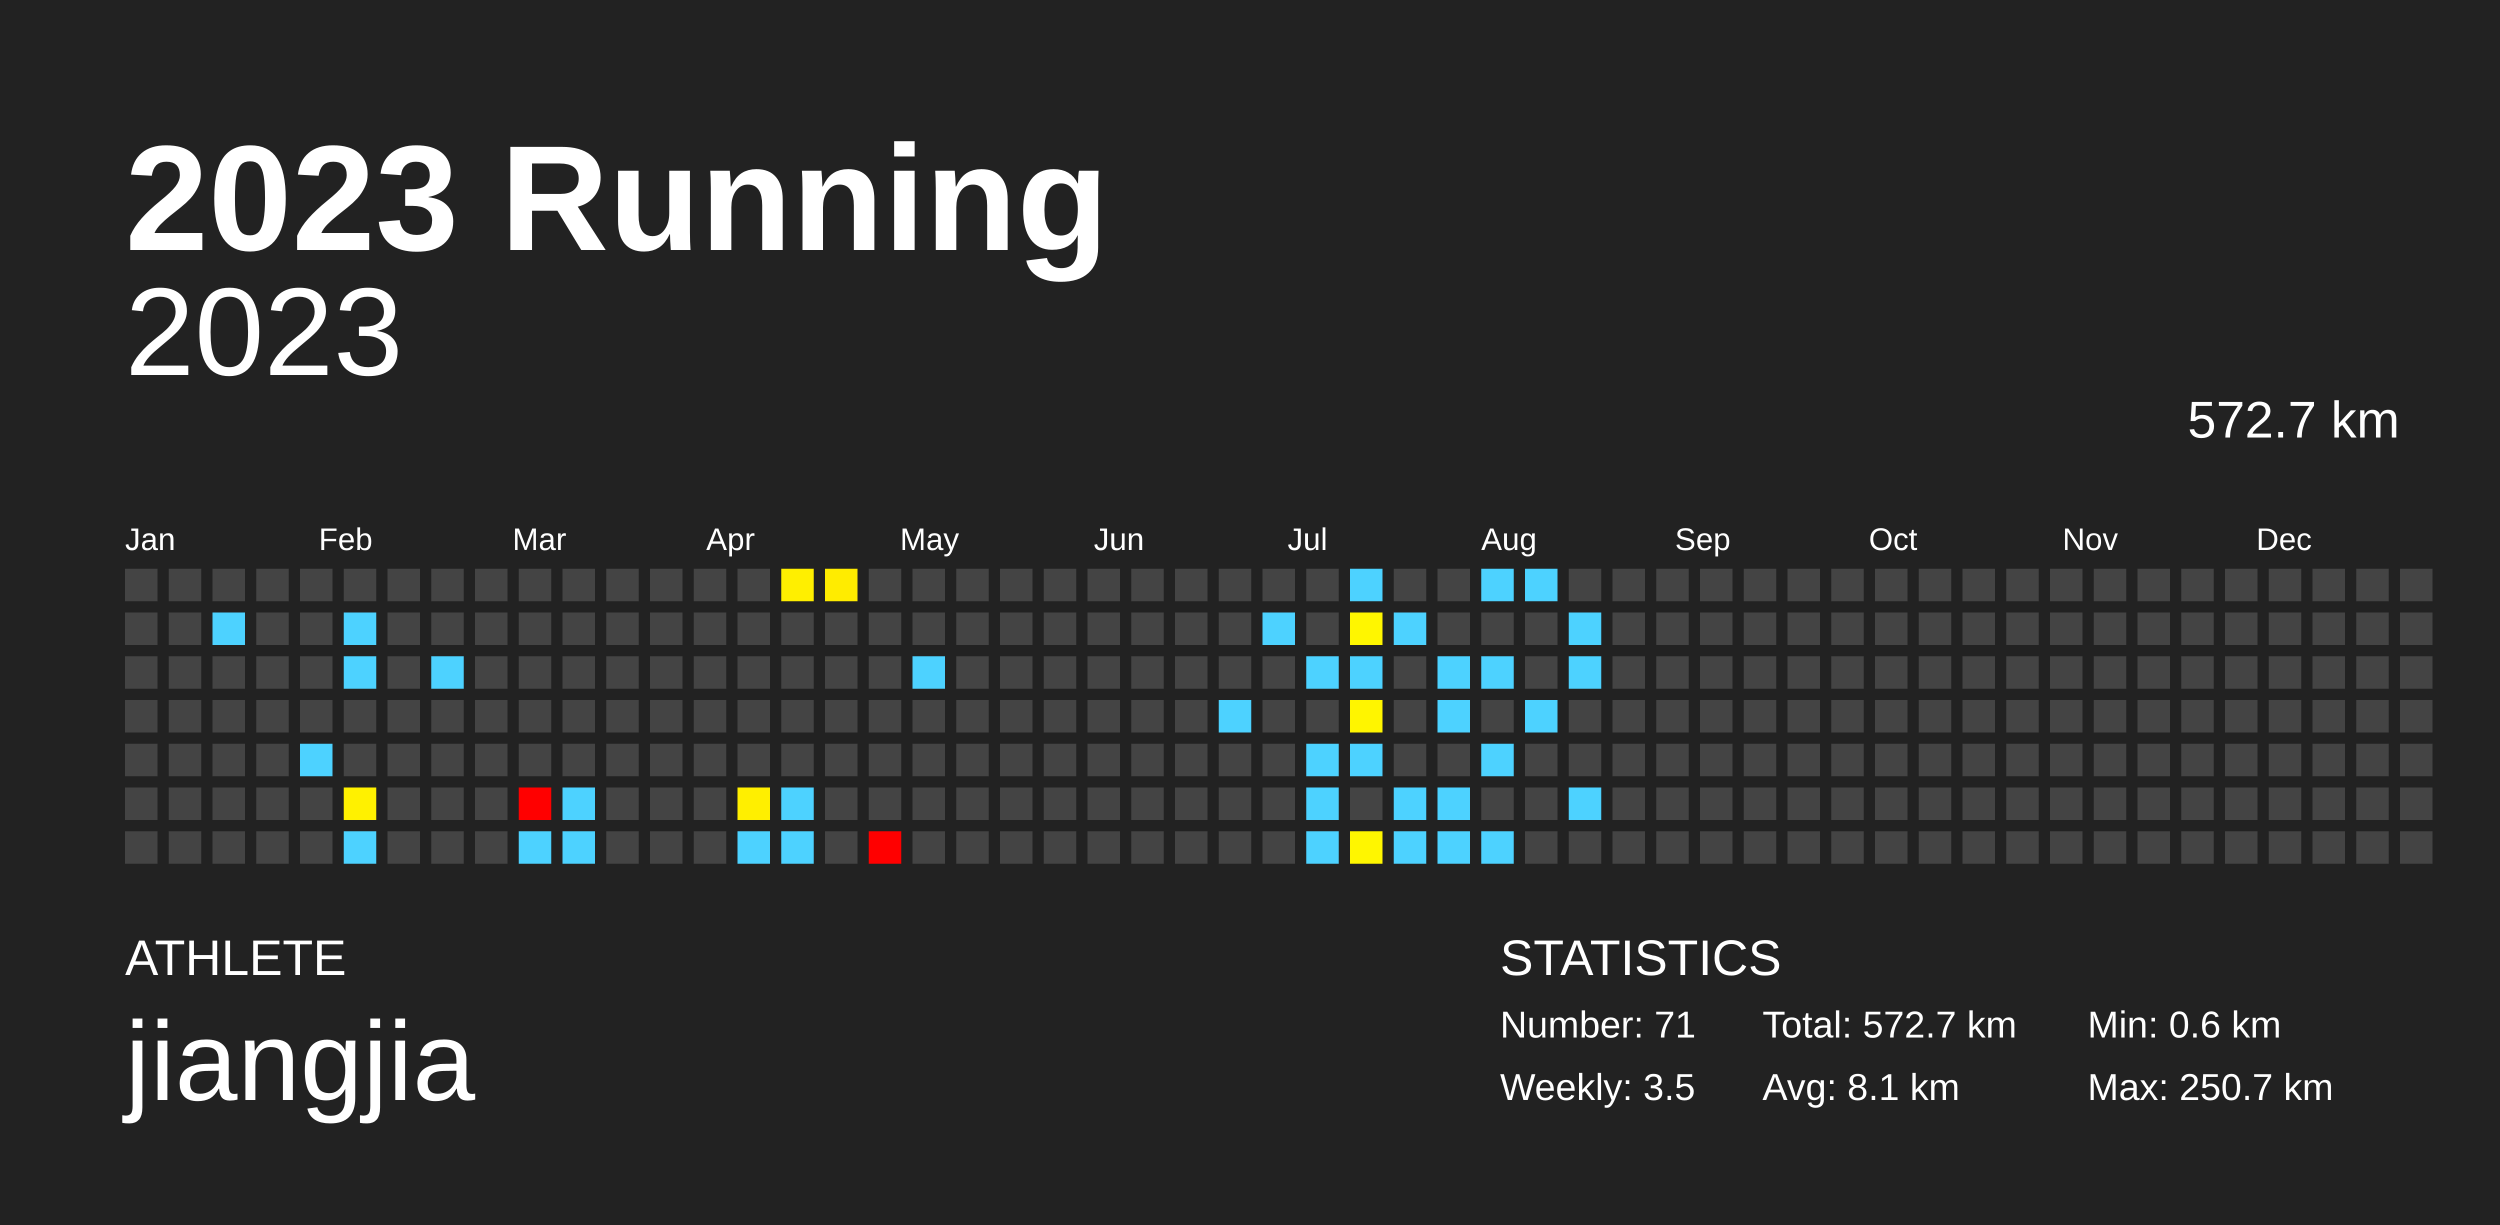
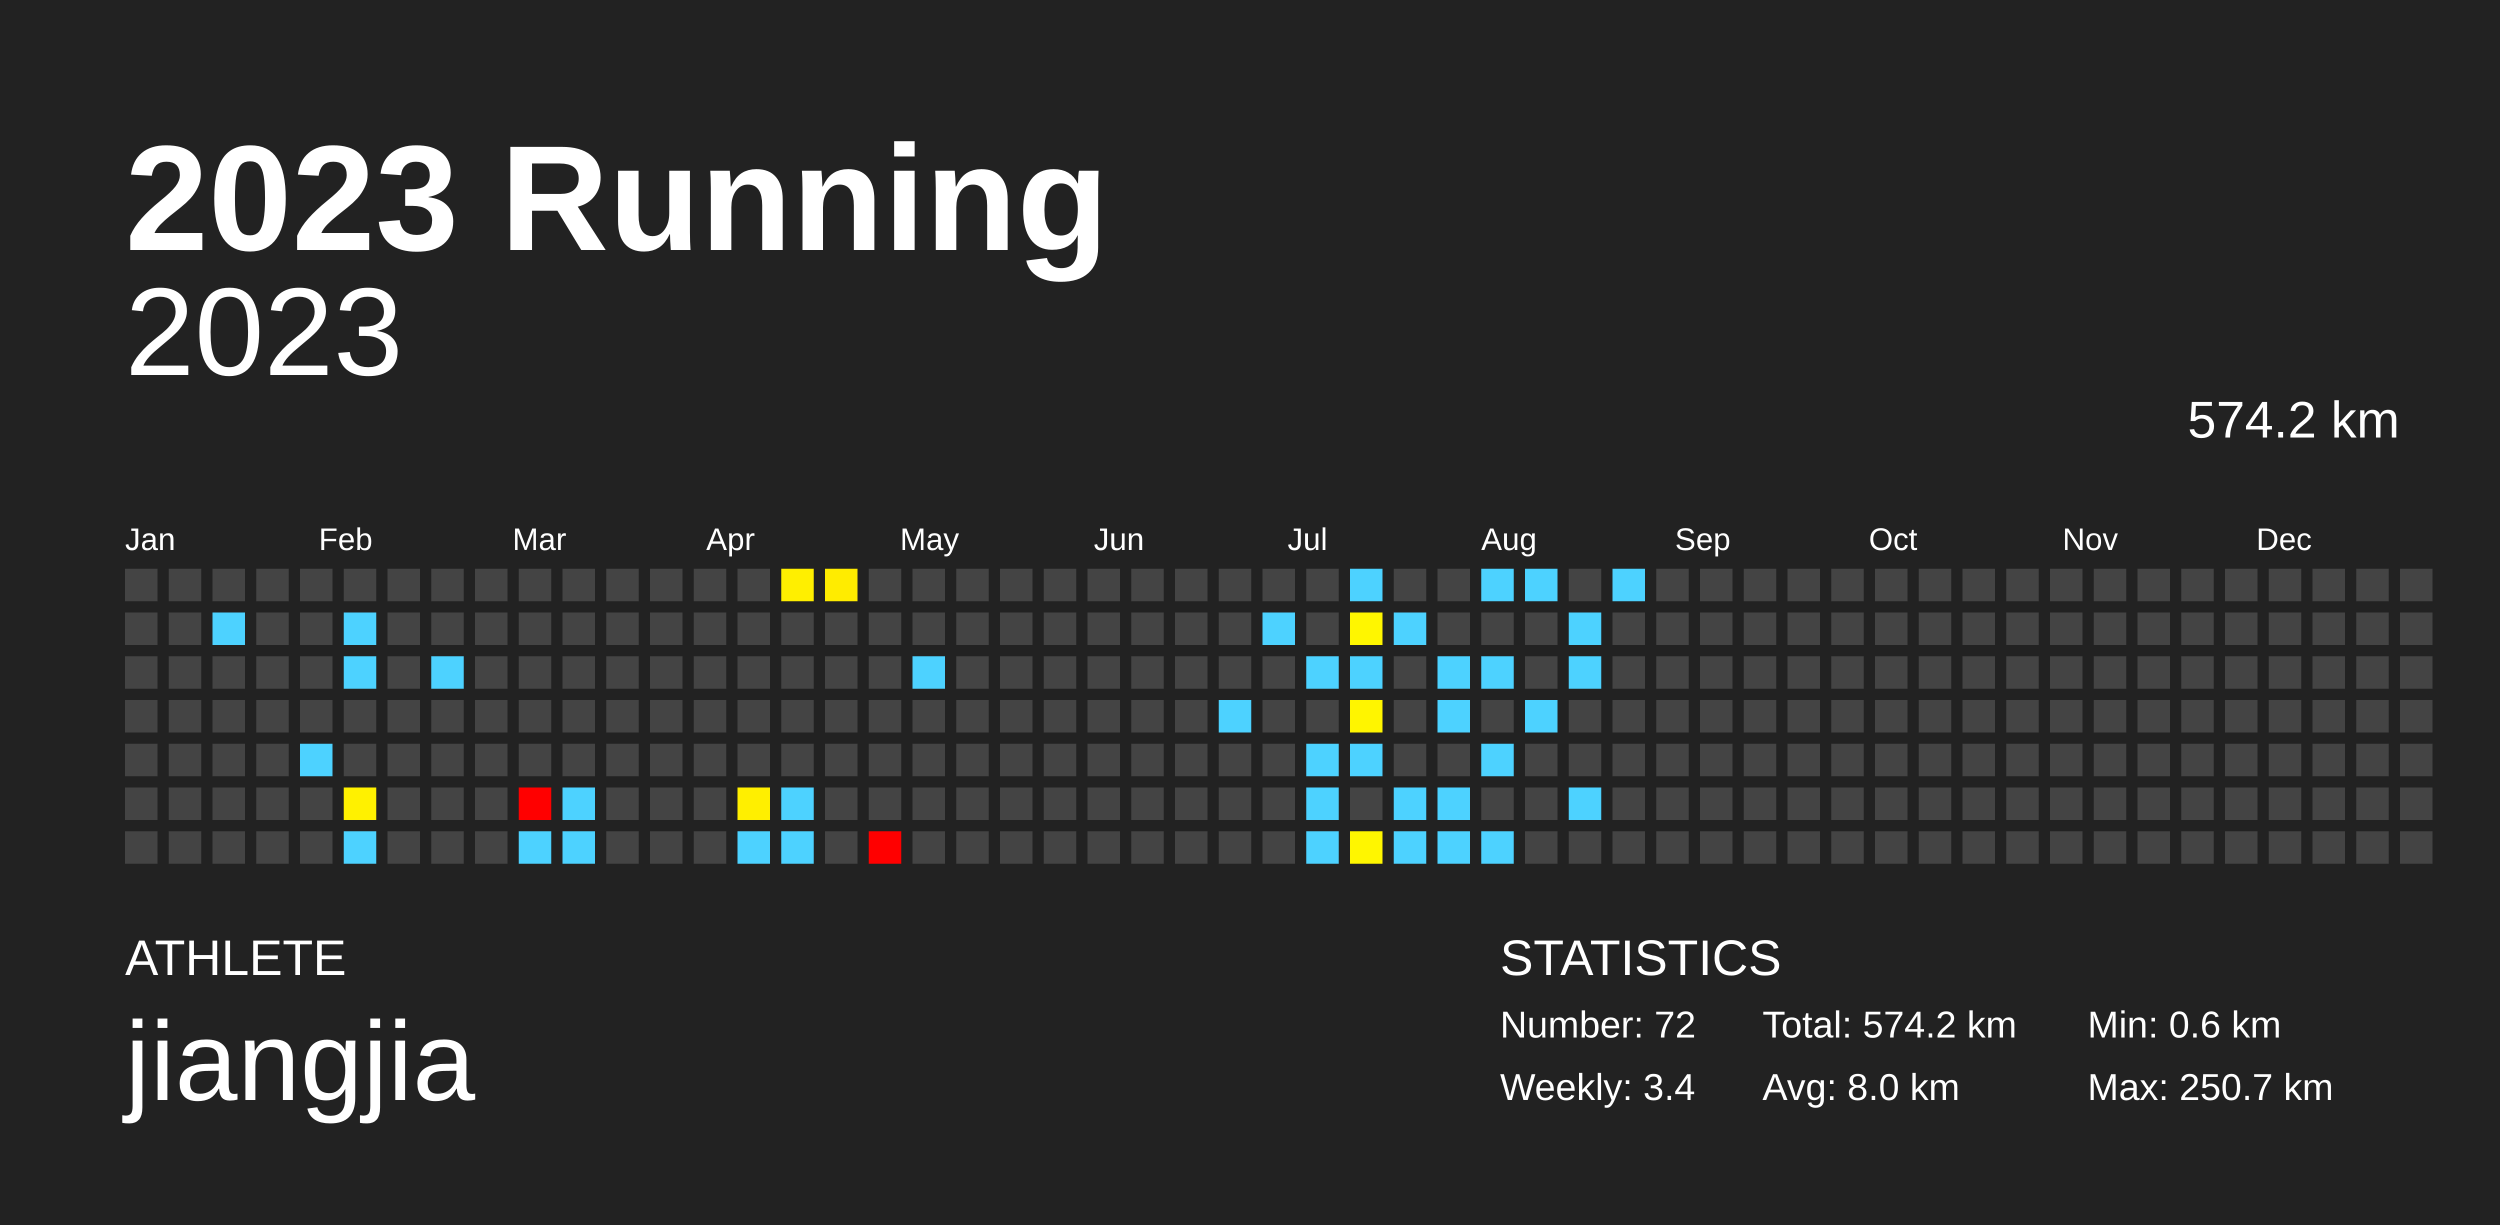
<svg xmlns="http://www.w3.org/2000/svg" baseProfile="full" height="98mm" version="1.1" viewBox="0,0,200,98" width="200mm">
  <defs />
  <rect fill="#222222" height="98" width="200" x="0" y="0" />
  <text fill="#FFFFFF" style="font-size:12px; font-family:Arial; font-weight:bold;" x="10" y="20">2023 Running</text>
  <text fill="#FFFFFF" style="font-size:4px; font-family:Arial" x="10" y="78">ATHLETE</text>
  <text fill="#FFFFFF" style="font-size:9px; font-family:Arial" x="10" y="88">jiangjia</text>
  <text fill="#FFFFFF" style="font-size:4px; font-family:Arial" x="120" y="78">STATISTICS</text>
-   <text fill="#FFFFFF" style="font-size:3px; font-family:Arial" x="120" y="83">Number: 71</text>
-   <text fill="#FFFFFF" style="font-size:3px; font-family:Arial" x="120" y="88">Weekly: 3.5</text>
-   <text fill="#FFFFFF" style="font-size:3px; font-family:Arial" x="141" y="83">Total: 572.7 km</text>
-   <text fill="#FFFFFF" style="font-size:3px; font-family:Arial" x="141" y="88">Avg: 8.1 km</text>
+   <text fill="#FFFFFF" style="font-size:3px; font-family:Arial" x="120" y="83">Number: 72</text>
+   <text fill="#FFFFFF" style="font-size:3px; font-family:Arial" x="120" y="88">Weekly: 3.4</text>
+   <text fill="#FFFFFF" style="font-size:3px; font-family:Arial" x="141" y="83">Total: 574.2 km</text>
+   <text fill="#FFFFFF" style="font-size:3px; font-family:Arial" x="141" y="88">Avg: 8.0 km</text>
  <text fill="#FFFFFF" style="font-size:3px; font-family:Arial" x="167" y="83">Min: 0.6 km</text>
  <text fill="#FFFFFF" style="font-size:3px; font-family:Arial" x="167" y="88">Max: 250.7 km</text>
  <text alignment-baseline="hanging" fill="#FFFFFF" style="font-size:10.0px; font-family:Arial;" x="10" y="30">2023</text>
-   <text alignment-baseline="hanging" fill="#FFFFFF" style="font-size:4.125px; font-family:Arial;" x="175" y="35">572.7 km</text>
+   <text alignment-baseline="hanging" fill="#FFFFFF" style="font-size:4.125px; font-family:Arial;" x="175" y="35">574.2 km</text>
  <text fill="#FFFFFF" style="font-size:2.5px; font-family:Arial" x="10.0" y="44">Jan</text>
  <text fill="#FFFFFF" style="font-size:2.5px; font-family:Arial" x="25.5" y="44">Feb</text>
  <text fill="#FFFFFF" style="font-size:2.5px; font-family:Arial" x="41.0" y="44">Mar</text>
  <text fill="#FFFFFF" style="font-size:2.5px; font-family:Arial" x="56.5" y="44">Apr</text>
  <text fill="#FFFFFF" style="font-size:2.5px; font-family:Arial" x="72.0" y="44">May</text>
  <text fill="#FFFFFF" style="font-size:2.5px; font-family:Arial" x="87.5" y="44">Jun</text>
  <text fill="#FFFFFF" style="font-size:2.5px; font-family:Arial" x="103.0" y="44">Jul</text>
  <text fill="#FFFFFF" style="font-size:2.5px; font-family:Arial" x="118.5" y="44">Aug</text>
  <text fill="#FFFFFF" style="font-size:2.5px; font-family:Arial" x="134.0" y="44">Sep</text>
  <text fill="#FFFFFF" style="font-size:2.5px; font-family:Arial" x="149.5" y="44">Oct</text>
  <text fill="#FFFFFF" style="font-size:2.5px; font-family:Arial" x="165.0" y="44">Nov</text>
  <text fill="#FFFFFF" style="font-size:2.5px; font-family:Arial" x="180.5" y="44">Dec</text>
  <rect fill="#444444" height="2.6" width="2.6" x="10.0" y="45.5" />
  <rect fill="#444444" height="2.6" width="2.6" x="10.0" y="49.0" />
  <rect fill="#444444" height="2.6" width="2.6" x="10.0" y="52.5" />
  <rect fill="#444444" height="2.6" width="2.6" x="10.0" y="56.0" />
  <rect fill="#444444" height="2.6" width="2.6" x="10.0" y="59.5" />
  <rect fill="#444444" height="2.6" width="2.6" x="10.0" y="63.0" />
  <rect fill="#444444" height="2.6" width="2.6" x="10.0" y="66.5" />
  <rect fill="#444444" height="2.6" width="2.6" x="13.5" y="45.5" />
  <rect fill="#444444" height="2.6" width="2.6" x="13.5" y="49.0" />
  <rect fill="#444444" height="2.6" width="2.6" x="13.5" y="52.5" />
  <rect fill="#444444" height="2.6" width="2.6" x="13.5" y="56.0" />
  <rect fill="#444444" height="2.6" width="2.6" x="13.5" y="59.5" />
  <rect fill="#444444" height="2.6" width="2.6" x="13.5" y="63.0" />
  <rect fill="#444444" height="2.6" width="2.6" x="13.5" y="66.5" />
  <rect fill="#444444" height="2.6" width="2.6" x="17.0" y="45.5" />
  <rect fill="#4dd2ff" height="2.6" width="2.6" x="17.0" y="49.0" />
  <rect fill="#444444" height="2.6" width="2.6" x="17.0" y="52.5" />
  <rect fill="#444444" height="2.6" width="2.6" x="17.0" y="56.0" />
  <rect fill="#444444" height="2.6" width="2.6" x="17.0" y="59.5" />
  <rect fill="#444444" height="2.6" width="2.6" x="17.0" y="63.0" />
  <rect fill="#444444" height="2.6" width="2.6" x="17.0" y="66.5" />
  <rect fill="#444444" height="2.6" width="2.6" x="20.5" y="45.5" />
  <rect fill="#444444" height="2.6" width="2.6" x="20.5" y="49.0" />
  <rect fill="#444444" height="2.6" width="2.6" x="20.5" y="52.5" />
  <rect fill="#444444" height="2.6" width="2.6" x="20.5" y="56.0" />
  <rect fill="#444444" height="2.6" width="2.6" x="20.5" y="59.5" />
  <rect fill="#444444" height="2.6" width="2.6" x="20.5" y="63.0" />
  <rect fill="#444444" height="2.6" width="2.6" x="20.5" y="66.5" />
  <rect fill="#444444" height="2.6" width="2.6" x="24.0" y="45.5" />
  <rect fill="#444444" height="2.6" width="2.6" x="24.0" y="49.0" />
  <rect fill="#444444" height="2.6" width="2.6" x="24.0" y="52.5" />
  <rect fill="#444444" height="2.6" width="2.6" x="24.0" y="56.0" />
  <rect fill="#4dd2ff" height="2.6" width="2.6" x="24.0" y="59.5" />
  <rect fill="#444444" height="2.6" width="2.6" x="24.0" y="63.0" />
  <rect fill="#444444" height="2.6" width="2.6" x="24.0" y="66.5" />
  <rect fill="#444444" height="2.6" width="2.6" x="27.5" y="45.5" />
  <rect fill="#4dd2ff" height="2.6" width="2.6" x="27.5" y="49.0" />
  <rect fill="#4dd2ff" height="2.6" width="2.6" x="27.5" y="52.5" />
  <rect fill="#444444" height="2.6" width="2.6" x="27.5" y="56.0" />
  <rect fill="#444444" height="2.6" width="2.6" x="27.5" y="59.5" />
  <rect fill="#fff100" height="2.6" width="2.6" x="27.5" y="63.0" />
  <rect fill="#4dd2ff" height="2.6" width="2.6" x="27.5" y="66.5" />
  <rect fill="#444444" height="2.6" width="2.6" x="31.0" y="45.5" />
  <rect fill="#444444" height="2.6" width="2.6" x="31.0" y="49.0" />
  <rect fill="#444444" height="2.6" width="2.6" x="31.0" y="52.5" />
  <rect fill="#444444" height="2.6" width="2.6" x="31.0" y="56.0" />
  <rect fill="#444444" height="2.6" width="2.6" x="31.0" y="59.5" />
  <rect fill="#444444" height="2.6" width="2.6" x="31.0" y="63.0" />
  <rect fill="#444444" height="2.6" width="2.6" x="31.0" y="66.5" />
  <rect fill="#444444" height="2.6" width="2.6" x="34.5" y="45.5" />
  <rect fill="#444444" height="2.6" width="2.6" x="34.5" y="49.0" />
  <rect fill="#4dd2ff" height="2.6" width="2.6" x="34.5" y="52.5" />
  <rect fill="#444444" height="2.6" width="2.6" x="34.5" y="56.0" />
  <rect fill="#444444" height="2.6" width="2.6" x="34.5" y="59.5" />
  <rect fill="#444444" height="2.6" width="2.6" x="34.5" y="63.0" />
  <rect fill="#444444" height="2.6" width="2.6" x="34.5" y="66.5" />
  <rect fill="#444444" height="2.6" width="2.6" x="38.0" y="45.5" />
  <rect fill="#444444" height="2.6" width="2.6" x="38.0" y="49.0" />
  <rect fill="#444444" height="2.6" width="2.6" x="38.0" y="52.5" />
  <rect fill="#444444" height="2.6" width="2.6" x="38.0" y="56.0" />
  <rect fill="#444444" height="2.6" width="2.6" x="38.0" y="59.5" />
  <rect fill="#444444" height="2.6" width="2.6" x="38.0" y="63.0" />
  <rect fill="#444444" height="2.6" width="2.6" x="38.0" y="66.5" />
  <rect fill="#444444" height="2.6" width="2.6" x="41.5" y="45.5" />
  <rect fill="#444444" height="2.6" width="2.6" x="41.5" y="49.0" />
  <rect fill="#444444" height="2.6" width="2.6" x="41.5" y="52.5" />
  <rect fill="#444444" height="2.6" width="2.6" x="41.5" y="56.0" />
  <rect fill="#444444" height="2.6" width="2.6" x="41.5" y="59.5" />
  <rect fill="red" height="2.6" width="2.6" x="41.5" y="63.0" />
  <rect fill="#4dd2ff" height="2.6" width="2.6" x="41.5" y="66.5" />
  <rect fill="#444444" height="2.6" width="2.6" x="45.0" y="45.5" />
  <rect fill="#444444" height="2.6" width="2.6" x="45.0" y="49.0" />
  <rect fill="#444444" height="2.6" width="2.6" x="45.0" y="52.5" />
  <rect fill="#444444" height="2.6" width="2.6" x="45.0" y="56.0" />
  <rect fill="#444444" height="2.6" width="2.6" x="45.0" y="59.5" />
  <rect fill="#4dd2ff" height="2.6" width="2.6" x="45.0" y="63.0" />
  <rect fill="#4dd2ff" height="2.6" width="2.6" x="45.0" y="66.5" />
  <rect fill="#444444" height="2.6" width="2.6" x="48.5" y="45.5" />
  <rect fill="#444444" height="2.6" width="2.6" x="48.5" y="49.0" />
  <rect fill="#444444" height="2.6" width="2.6" x="48.5" y="52.5" />
  <rect fill="#444444" height="2.6" width="2.6" x="48.5" y="56.0" />
  <rect fill="#444444" height="2.6" width="2.6" x="48.5" y="59.5" />
  <rect fill="#444444" height="2.6" width="2.6" x="48.5" y="63.0" />
  <rect fill="#444444" height="2.6" width="2.6" x="48.5" y="66.5" />
  <rect fill="#444444" height="2.6" width="2.6" x="52.0" y="45.5" />
  <rect fill="#444444" height="2.6" width="2.6" x="52.0" y="49.0" />
  <rect fill="#444444" height="2.6" width="2.6" x="52.0" y="52.5" />
  <rect fill="#444444" height="2.6" width="2.6" x="52.0" y="56.0" />
  <rect fill="#444444" height="2.6" width="2.6" x="52.0" y="59.5" />
  <rect fill="#444444" height="2.6" width="2.6" x="52.0" y="63.0" />
  <rect fill="#444444" height="2.6" width="2.6" x="52.0" y="66.5" />
  <rect fill="#444444" height="2.6" width="2.6" x="55.5" y="45.5" />
  <rect fill="#444444" height="2.6" width="2.6" x="55.5" y="49.0" />
  <rect fill="#444444" height="2.6" width="2.6" x="55.5" y="52.5" />
  <rect fill="#444444" height="2.6" width="2.6" x="55.5" y="56.0" />
  <rect fill="#444444" height="2.6" width="2.6" x="55.5" y="59.5" />
  <rect fill="#444444" height="2.6" width="2.6" x="55.5" y="63.0" />
  <rect fill="#444444" height="2.6" width="2.6" x="55.5" y="66.5" />
  <rect fill="#444444" height="2.6" width="2.6" x="59.0" y="45.5" />
  <rect fill="#444444" height="2.6" width="2.6" x="59.0" y="49.0" />
  <rect fill="#444444" height="2.6" width="2.6" x="59.0" y="52.5" />
  <rect fill="#444444" height="2.6" width="2.6" x="59.0" y="56.0" />
  <rect fill="#444444" height="2.6" width="2.6" x="59.0" y="59.5" />
  <rect fill="#ffef00" height="2.6" width="2.6" x="59.0" y="63.0" />
  <rect fill="#4dd2ff" height="2.6" width="2.6" x="59.0" y="66.5" />
  <rect fill="#ffef00" height="2.6" width="2.6" x="62.5" y="45.5" />
  <rect fill="#444444" height="2.6" width="2.6" x="62.5" y="49.0" />
  <rect fill="#444444" height="2.6" width="2.6" x="62.5" y="52.5" />
  <rect fill="#444444" height="2.6" width="2.6" x="62.5" y="56.0" />
  <rect fill="#444444" height="2.6" width="2.6" x="62.5" y="59.5" />
  <rect fill="#4dd2ff" height="2.6" width="2.6" x="62.5" y="63.0" />
  <rect fill="#4dd2ff" height="2.6" width="2.6" x="62.5" y="66.5" />
  <rect fill="#ffec00" height="2.6" width="2.6" x="66.0" y="45.5" />
  <rect fill="#444444" height="2.6" width="2.6" x="66.0" y="49.0" />
  <rect fill="#444444" height="2.6" width="2.6" x="66.0" y="52.5" />
  <rect fill="#444444" height="2.6" width="2.6" x="66.0" y="56.0" />
  <rect fill="#444444" height="2.6" width="2.6" x="66.0" y="59.5" />
  <rect fill="#444444" height="2.6" width="2.6" x="66.0" y="63.0" />
  <rect fill="#444444" height="2.6" width="2.6" x="66.0" y="66.5" />
  <rect fill="#444444" height="2.6" width="2.6" x="69.5" y="45.5" />
  <rect fill="#444444" height="2.6" width="2.6" x="69.5" y="49.0" />
  <rect fill="#444444" height="2.6" width="2.6" x="69.5" y="52.5" />
  <rect fill="#444444" height="2.6" width="2.6" x="69.5" y="56.0" />
  <rect fill="#444444" height="2.6" width="2.6" x="69.5" y="59.5" />
  <rect fill="#444444" height="2.6" width="2.6" x="69.5" y="63.0" />
  <rect fill="red" height="2.6" width="2.6" x="69.5" y="66.5" />
  <rect fill="#444444" height="2.6" width="2.6" x="73.0" y="45.5" />
  <rect fill="#444444" height="2.6" width="2.6" x="73.0" y="49.0" />
  <rect fill="#4dd2ff" height="2.6" width="2.6" x="73.0" y="52.5" />
  <rect fill="#444444" height="2.6" width="2.6" x="73.0" y="56.0" />
  <rect fill="#444444" height="2.6" width="2.6" x="73.0" y="59.5" />
  <rect fill="#444444" height="2.6" width="2.6" x="73.0" y="63.0" />
  <rect fill="#444444" height="2.6" width="2.6" x="73.0" y="66.5" />
  <rect fill="#444444" height="2.6" width="2.6" x="76.5" y="45.5" />
  <rect fill="#444444" height="2.6" width="2.6" x="76.5" y="49.0" />
  <rect fill="#444444" height="2.6" width="2.6" x="76.5" y="52.5" />
  <rect fill="#444444" height="2.6" width="2.6" x="76.5" y="56.0" />
  <rect fill="#444444" height="2.6" width="2.6" x="76.5" y="59.5" />
  <rect fill="#444444" height="2.6" width="2.6" x="76.5" y="63.0" />
  <rect fill="#444444" height="2.6" width="2.6" x="76.5" y="66.5" />
  <rect fill="#444444" height="2.6" width="2.6" x="80.0" y="45.5" />
  <rect fill="#444444" height="2.6" width="2.6" x="80.0" y="49.0" />
  <rect fill="#444444" height="2.6" width="2.6" x="80.0" y="52.5" />
  <rect fill="#444444" height="2.6" width="2.6" x="80.0" y="56.0" />
  <rect fill="#444444" height="2.6" width="2.6" x="80.0" y="59.5" />
  <rect fill="#444444" height="2.6" width="2.6" x="80.0" y="63.0" />
  <rect fill="#444444" height="2.6" width="2.6" x="80.0" y="66.5" />
  <rect fill="#444444" height="2.6" width="2.6" x="83.5" y="45.5" />
  <rect fill="#444444" height="2.6" width="2.6" x="83.5" y="49.0" />
  <rect fill="#444444" height="2.6" width="2.6" x="83.5" y="52.5" />
  <rect fill="#444444" height="2.6" width="2.6" x="83.5" y="56.0" />
  <rect fill="#444444" height="2.6" width="2.6" x="83.5" y="59.5" />
  <rect fill="#444444" height="2.6" width="2.6" x="83.5" y="63.0" />
  <rect fill="#444444" height="2.6" width="2.6" x="83.5" y="66.5" />
  <rect fill="#444444" height="2.6" width="2.6" x="87.0" y="45.5" />
  <rect fill="#444444" height="2.6" width="2.6" x="87.0" y="49.0" />
  <rect fill="#444444" height="2.6" width="2.6" x="87.0" y="52.5" />
  <rect fill="#444444" height="2.6" width="2.6" x="87.0" y="56.0" />
  <rect fill="#444444" height="2.6" width="2.6" x="87.0" y="59.5" />
  <rect fill="#444444" height="2.6" width="2.6" x="87.0" y="63.0" />
  <rect fill="#444444" height="2.6" width="2.6" x="87.0" y="66.5" />
  <rect fill="#444444" height="2.6" width="2.6" x="90.5" y="45.5" />
  <rect fill="#444444" height="2.6" width="2.6" x="90.5" y="49.0" />
  <rect fill="#444444" height="2.6" width="2.6" x="90.5" y="52.5" />
  <rect fill="#444444" height="2.6" width="2.6" x="90.5" y="56.0" />
  <rect fill="#444444" height="2.6" width="2.6" x="90.5" y="59.5" />
  <rect fill="#444444" height="2.6" width="2.6" x="90.5" y="63.0" />
  <rect fill="#444444" height="2.6" width="2.6" x="90.5" y="66.5" />
  <rect fill="#444444" height="2.6" width="2.6" x="94.0" y="45.5" />
  <rect fill="#444444" height="2.6" width="2.6" x="94.0" y="49.0" />
  <rect fill="#444444" height="2.6" width="2.6" x="94.0" y="52.5" />
  <rect fill="#444444" height="2.6" width="2.6" x="94.0" y="56.0" />
  <rect fill="#444444" height="2.6" width="2.6" x="94.0" y="59.5" />
  <rect fill="#444444" height="2.6" width="2.6" x="94.0" y="63.0" />
  <rect fill="#444444" height="2.6" width="2.6" x="94.0" y="66.5" />
  <rect fill="#444444" height="2.6" width="2.6" x="97.5" y="45.5" />
  <rect fill="#444444" height="2.6" width="2.6" x="97.5" y="49.0" />
  <rect fill="#444444" height="2.6" width="2.6" x="97.5" y="52.5" />
  <rect fill="#4dd2ff" height="2.6" width="2.6" x="97.5" y="56.0" />
  <rect fill="#444444" height="2.6" width="2.6" x="97.5" y="59.5" />
  <rect fill="#444444" height="2.6" width="2.6" x="97.5" y="63.0" />
  <rect fill="#444444" height="2.6" width="2.6" x="97.5" y="66.5" />
  <rect fill="#444444" height="2.6" width="2.6" x="101.0" y="45.5" />
  <rect fill="#4dd2ff" height="2.6" width="2.6" x="101.0" y="49.0" />
  <rect fill="#444444" height="2.6" width="2.6" x="101.0" y="52.5" />
  <rect fill="#444444" height="2.6" width="2.6" x="101.0" y="56.0" />
  <rect fill="#444444" height="2.6" width="2.6" x="101.0" y="59.5" />
  <rect fill="#444444" height="2.6" width="2.6" x="101.0" y="63.0" />
  <rect fill="#444444" height="2.6" width="2.6" x="101.0" y="66.5" />
  <rect fill="#444444" height="2.6" width="2.6" x="104.5" y="45.5" />
  <rect fill="#444444" height="2.6" width="2.6" x="104.5" y="49.0" />
  <rect fill="#4dd2ff" height="2.6" width="2.6" x="104.5" y="52.5" />
  <rect fill="#444444" height="2.6" width="2.6" x="104.5" y="56.0" />
  <rect fill="#4dd2ff" height="2.6" width="2.6" x="104.5" y="59.5" />
  <rect fill="#4dd2ff" height="2.6" width="2.6" x="104.5" y="63.0" />
  <rect fill="#4dd2ff" height="2.6" width="2.6" x="104.5" y="66.5" />
  <rect fill="#4dd2ff" height="2.6" width="2.6" x="108.0" y="45.5" />
  <rect fill="#fff600" height="2.6" width="2.6" x="108.0" y="49.0" />
  <rect fill="#4dd2ff" height="2.6" width="2.6" x="108.0" y="52.5" />
  <rect fill="#fff500" height="2.6" width="2.6" x="108.0" y="56.0" />
  <rect fill="#4dd2ff" height="2.6" width="2.6" x="108.0" y="59.5" />
  <rect fill="#444444" height="2.6" width="2.6" x="108.0" y="63.0" />
  <rect fill="#fff600" height="2.6" width="2.6" x="108.0" y="66.5" />
  <rect fill="#444444" height="2.6" width="2.6" x="111.5" y="45.5" />
  <rect fill="#4dd2ff" height="2.6" width="2.6" x="111.5" y="49.0" />
  <rect fill="#444444" height="2.6" width="2.6" x="111.5" y="52.5" />
  <rect fill="#444444" height="2.6" width="2.6" x="111.5" y="56.0" />
  <rect fill="#444444" height="2.6" width="2.6" x="111.5" y="59.5" />
  <rect fill="#4dd2ff" height="2.6" width="2.6" x="111.5" y="63.0" />
  <rect fill="#4dd2ff" height="2.6" width="2.6" x="111.5" y="66.5" />
  <rect fill="#444444" height="2.6" width="2.6" x="115.0" y="45.5" />
  <rect fill="#444444" height="2.6" width="2.6" x="115.0" y="49.0" />
  <rect fill="#4dd2ff" height="2.6" width="2.6" x="115.0" y="52.5" />
  <rect fill="#4dd2ff" height="2.6" width="2.6" x="115.0" y="56.0" />
  <rect fill="#444444" height="2.6" width="2.6" x="115.0" y="59.5" />
  <rect fill="#4dd2ff" height="2.6" width="2.6" x="115.0" y="63.0" />
  <rect fill="#4dd2ff" height="2.6" width="2.6" x="115.0" y="66.5" />
  <rect fill="#4dd2ff" height="2.6" width="2.6" x="118.5" y="45.5" />
  <rect fill="#444444" height="2.6" width="2.6" x="118.5" y="49.0" />
  <rect fill="#4dd2ff" height="2.6" width="2.6" x="118.5" y="52.5" />
  <rect fill="#444444" height="2.6" width="2.6" x="118.5" y="56.0" />
  <rect fill="#4dd2ff" height="2.6" width="2.6" x="118.5" y="59.5" />
  <rect fill="#444444" height="2.6" width="2.6" x="118.5" y="63.0" />
  <rect fill="#4dd2ff" height="2.6" width="2.6" x="118.5" y="66.5" />
  <rect fill="#4dd2ff" height="2.6" width="2.6" x="122.0" y="45.5" />
  <rect fill="#444444" height="2.6" width="2.6" x="122.0" y="49.0" />
  <rect fill="#444444" height="2.6" width="2.6" x="122.0" y="52.5" />
  <rect fill="#4dd2ff" height="2.6" width="2.6" x="122.0" y="56.0" />
  <rect fill="#444444" height="2.6" width="2.6" x="122.0" y="59.5" />
  <rect fill="#444444" height="2.6" width="2.6" x="122.0" y="63.0" />
  <rect fill="#444444" height="2.6" width="2.6" x="122.0" y="66.5" />
  <rect fill="#444444" height="2.6" width="2.6" x="125.5" y="45.5" />
  <rect fill="#4dd2ff" height="2.6" width="2.6" x="125.5" y="49.0" />
  <rect fill="#4dd2ff" height="2.6" width="2.6" x="125.5" y="52.5" />
  <rect fill="#444444" height="2.6" width="2.6" x="125.5" y="56.0" />
  <rect fill="#444444" height="2.6" width="2.6" x="125.5" y="59.5" />
  <rect fill="#4dd2ff" height="2.6" width="2.6" x="125.5" y="63.0" />
  <rect fill="#444444" height="2.6" width="2.6" x="125.5" y="66.5" />
-   <rect fill="#444444" height="2.6" width="2.6" x="129.0" y="45.5" />
+   <rect fill="#4dd2ff" height="2.6" width="2.6" x="129.0" y="45.5" />
  <rect fill="#444444" height="2.6" width="2.6" x="129.0" y="49.0" />
  <rect fill="#444444" height="2.6" width="2.6" x="129.0" y="52.5" />
  <rect fill="#444444" height="2.6" width="2.6" x="129.0" y="56.0" />
  <rect fill="#444444" height="2.6" width="2.6" x="129.0" y="59.5" />
  <rect fill="#444444" height="2.6" width="2.6" x="129.0" y="63.0" />
  <rect fill="#444444" height="2.6" width="2.6" x="129.0" y="66.5" />
  <rect fill="#444444" height="2.6" width="2.6" x="132.5" y="45.5" />
  <rect fill="#444444" height="2.6" width="2.6" x="132.5" y="49.0" />
  <rect fill="#444444" height="2.6" width="2.6" x="132.5" y="52.5" />
  <rect fill="#444444" height="2.6" width="2.6" x="132.5" y="56.0" />
  <rect fill="#444444" height="2.6" width="2.6" x="132.5" y="59.5" />
  <rect fill="#444444" height="2.6" width="2.6" x="132.5" y="63.0" />
  <rect fill="#444444" height="2.6" width="2.6" x="132.5" y="66.5" />
  <rect fill="#444444" height="2.6" width="2.6" x="136.0" y="45.5" />
  <rect fill="#444444" height="2.6" width="2.6" x="136.0" y="49.0" />
  <rect fill="#444444" height="2.6" width="2.6" x="136.0" y="52.5" />
  <rect fill="#444444" height="2.6" width="2.6" x="136.0" y="56.0" />
  <rect fill="#444444" height="2.6" width="2.6" x="136.0" y="59.5" />
  <rect fill="#444444" height="2.6" width="2.6" x="136.0" y="63.0" />
  <rect fill="#444444" height="2.6" width="2.6" x="136.0" y="66.5" />
  <rect fill="#444444" height="2.6" width="2.6" x="139.5" y="45.5" />
  <rect fill="#444444" height="2.6" width="2.6" x="139.5" y="49.0" />
  <rect fill="#444444" height="2.6" width="2.6" x="139.5" y="52.5" />
  <rect fill="#444444" height="2.6" width="2.6" x="139.5" y="56.0" />
  <rect fill="#444444" height="2.6" width="2.6" x="139.5" y="59.5" />
  <rect fill="#444444" height="2.6" width="2.6" x="139.5" y="63.0" />
  <rect fill="#444444" height="2.6" width="2.6" x="139.5" y="66.5" />
  <rect fill="#444444" height="2.6" width="2.6" x="143.0" y="45.5" />
  <rect fill="#444444" height="2.6" width="2.6" x="143.0" y="49.0" />
  <rect fill="#444444" height="2.6" width="2.6" x="143.0" y="52.5" />
  <rect fill="#444444" height="2.6" width="2.6" x="143.0" y="56.0" />
  <rect fill="#444444" height="2.6" width="2.6" x="143.0" y="59.5" />
  <rect fill="#444444" height="2.6" width="2.6" x="143.0" y="63.0" />
  <rect fill="#444444" height="2.6" width="2.6" x="143.0" y="66.5" />
  <rect fill="#444444" height="2.6" width="2.6" x="146.5" y="45.5" />
  <rect fill="#444444" height="2.6" width="2.6" x="146.5" y="49.0" />
  <rect fill="#444444" height="2.6" width="2.6" x="146.5" y="52.5" />
  <rect fill="#444444" height="2.6" width="2.6" x="146.5" y="56.0" />
  <rect fill="#444444" height="2.6" width="2.6" x="146.5" y="59.5" />
  <rect fill="#444444" height="2.6" width="2.6" x="146.5" y="63.0" />
  <rect fill="#444444" height="2.6" width="2.6" x="146.5" y="66.5" />
  <rect fill="#444444" height="2.6" width="2.6" x="150.0" y="45.5" />
  <rect fill="#444444" height="2.6" width="2.6" x="150.0" y="49.0" />
  <rect fill="#444444" height="2.6" width="2.6" x="150.0" y="52.5" />
  <rect fill="#444444" height="2.6" width="2.6" x="150.0" y="56.0" />
  <rect fill="#444444" height="2.6" width="2.6" x="150.0" y="59.5" />
  <rect fill="#444444" height="2.6" width="2.6" x="150.0" y="63.0" />
  <rect fill="#444444" height="2.6" width="2.6" x="150.0" y="66.5" />
  <rect fill="#444444" height="2.6" width="2.6" x="153.5" y="45.5" />
  <rect fill="#444444" height="2.6" width="2.6" x="153.5" y="49.0" />
  <rect fill="#444444" height="2.6" width="2.6" x="153.5" y="52.5" />
  <rect fill="#444444" height="2.6" width="2.6" x="153.5" y="56.0" />
  <rect fill="#444444" height="2.6" width="2.6" x="153.5" y="59.5" />
  <rect fill="#444444" height="2.6" width="2.6" x="153.5" y="63.0" />
  <rect fill="#444444" height="2.6" width="2.6" x="153.5" y="66.5" />
  <rect fill="#444444" height="2.6" width="2.6" x="157.0" y="45.5" />
  <rect fill="#444444" height="2.6" width="2.6" x="157.0" y="49.0" />
  <rect fill="#444444" height="2.6" width="2.6" x="157.0" y="52.5" />
  <rect fill="#444444" height="2.6" width="2.6" x="157.0" y="56.0" />
  <rect fill="#444444" height="2.6" width="2.6" x="157.0" y="59.5" />
  <rect fill="#444444" height="2.6" width="2.6" x="157.0" y="63.0" />
  <rect fill="#444444" height="2.6" width="2.6" x="157.0" y="66.5" />
  <rect fill="#444444" height="2.6" width="2.6" x="160.5" y="45.5" />
  <rect fill="#444444" height="2.6" width="2.6" x="160.5" y="49.0" />
  <rect fill="#444444" height="2.6" width="2.6" x="160.5" y="52.5" />
  <rect fill="#444444" height="2.6" width="2.6" x="160.5" y="56.0" />
  <rect fill="#444444" height="2.6" width="2.6" x="160.5" y="59.5" />
  <rect fill="#444444" height="2.6" width="2.6" x="160.5" y="63.0" />
  <rect fill="#444444" height="2.6" width="2.6" x="160.5" y="66.5" />
  <rect fill="#444444" height="2.6" width="2.6" x="164.0" y="45.5" />
  <rect fill="#444444" height="2.6" width="2.6" x="164.0" y="49.0" />
  <rect fill="#444444" height="2.6" width="2.6" x="164.0" y="52.5" />
  <rect fill="#444444" height="2.6" width="2.6" x="164.0" y="56.0" />
  <rect fill="#444444" height="2.6" width="2.6" x="164.0" y="59.5" />
  <rect fill="#444444" height="2.6" width="2.6" x="164.0" y="63.0" />
  <rect fill="#444444" height="2.6" width="2.6" x="164.0" y="66.5" />
  <rect fill="#444444" height="2.6" width="2.6" x="167.5" y="45.5" />
  <rect fill="#444444" height="2.6" width="2.6" x="167.5" y="49.0" />
  <rect fill="#444444" height="2.6" width="2.6" x="167.5" y="52.5" />
  <rect fill="#444444" height="2.6" width="2.6" x="167.5" y="56.0" />
  <rect fill="#444444" height="2.6" width="2.6" x="167.5" y="59.5" />
  <rect fill="#444444" height="2.6" width="2.6" x="167.5" y="63.0" />
  <rect fill="#444444" height="2.6" width="2.6" x="167.5" y="66.5" />
  <rect fill="#444444" height="2.6" width="2.6" x="171.0" y="45.5" />
  <rect fill="#444444" height="2.6" width="2.6" x="171.0" y="49.0" />
  <rect fill="#444444" height="2.6" width="2.6" x="171.0" y="52.5" />
  <rect fill="#444444" height="2.6" width="2.6" x="171.0" y="56.0" />
  <rect fill="#444444" height="2.6" width="2.6" x="171.0" y="59.5" />
  <rect fill="#444444" height="2.6" width="2.6" x="171.0" y="63.0" />
  <rect fill="#444444" height="2.6" width="2.6" x="171.0" y="66.5" />
  <rect fill="#444444" height="2.6" width="2.6" x="174.5" y="45.5" />
  <rect fill="#444444" height="2.6" width="2.6" x="174.5" y="49.0" />
  <rect fill="#444444" height="2.6" width="2.6" x="174.5" y="52.5" />
  <rect fill="#444444" height="2.6" width="2.6" x="174.5" y="56.0" />
  <rect fill="#444444" height="2.6" width="2.6" x="174.5" y="59.5" />
  <rect fill="#444444" height="2.6" width="2.6" x="174.5" y="63.0" />
  <rect fill="#444444" height="2.6" width="2.6" x="174.5" y="66.5" />
  <rect fill="#444444" height="2.6" width="2.6" x="178.0" y="45.5" />
  <rect fill="#444444" height="2.6" width="2.6" x="178.0" y="49.0" />
  <rect fill="#444444" height="2.6" width="2.6" x="178.0" y="52.5" />
  <rect fill="#444444" height="2.6" width="2.6" x="178.0" y="56.0" />
  <rect fill="#444444" height="2.6" width="2.6" x="178.0" y="59.5" />
  <rect fill="#444444" height="2.6" width="2.6" x="178.0" y="63.0" />
  <rect fill="#444444" height="2.6" width="2.6" x="178.0" y="66.5" />
  <rect fill="#444444" height="2.6" width="2.6" x="181.5" y="45.5" />
  <rect fill="#444444" height="2.6" width="2.6" x="181.5" y="49.0" />
  <rect fill="#444444" height="2.6" width="2.6" x="181.5" y="52.5" />
  <rect fill="#444444" height="2.6" width="2.6" x="181.5" y="56.0" />
  <rect fill="#444444" height="2.6" width="2.6" x="181.5" y="59.5" />
  <rect fill="#444444" height="2.6" width="2.6" x="181.5" y="63.0" />
  <rect fill="#444444" height="2.6" width="2.6" x="181.5" y="66.5" />
  <rect fill="#444444" height="2.6" width="2.6" x="185.0" y="45.5" />
  <rect fill="#444444" height="2.6" width="2.6" x="185.0" y="49.0" />
  <rect fill="#444444" height="2.6" width="2.6" x="185.0" y="52.5" />
  <rect fill="#444444" height="2.6" width="2.6" x="185.0" y="56.0" />
  <rect fill="#444444" height="2.6" width="2.6" x="185.0" y="59.5" />
  <rect fill="#444444" height="2.6" width="2.6" x="185.0" y="63.0" />
  <rect fill="#444444" height="2.6" width="2.6" x="185.0" y="66.5" />
  <rect fill="#444444" height="2.6" width="2.6" x="188.5" y="45.5" />
  <rect fill="#444444" height="2.6" width="2.6" x="188.5" y="49.0" />
  <rect fill="#444444" height="2.6" width="2.6" x="188.5" y="52.5" />
  <rect fill="#444444" height="2.6" width="2.6" x="188.5" y="56.0" />
  <rect fill="#444444" height="2.6" width="2.6" x="188.5" y="59.5" />
  <rect fill="#444444" height="2.6" width="2.6" x="188.5" y="63.0" />
  <rect fill="#444444" height="2.6" width="2.6" x="188.5" y="66.5" />
  <rect fill="#444444" height="2.6" width="2.6" x="192.0" y="45.5" />
  <rect fill="#444444" height="2.6" width="2.6" x="192.0" y="49.0" />
  <rect fill="#444444" height="2.6" width="2.6" x="192.0" y="52.5" />
  <rect fill="#444444" height="2.6" width="2.6" x="192.0" y="56.0" />
  <rect fill="#444444" height="2.6" width="2.6" x="192.0" y="59.5" />
  <rect fill="#444444" height="2.6" width="2.6" x="192.0" y="63.0" />
  <rect fill="#444444" height="2.6" width="2.6" x="192.0" y="66.5" />
</svg>
